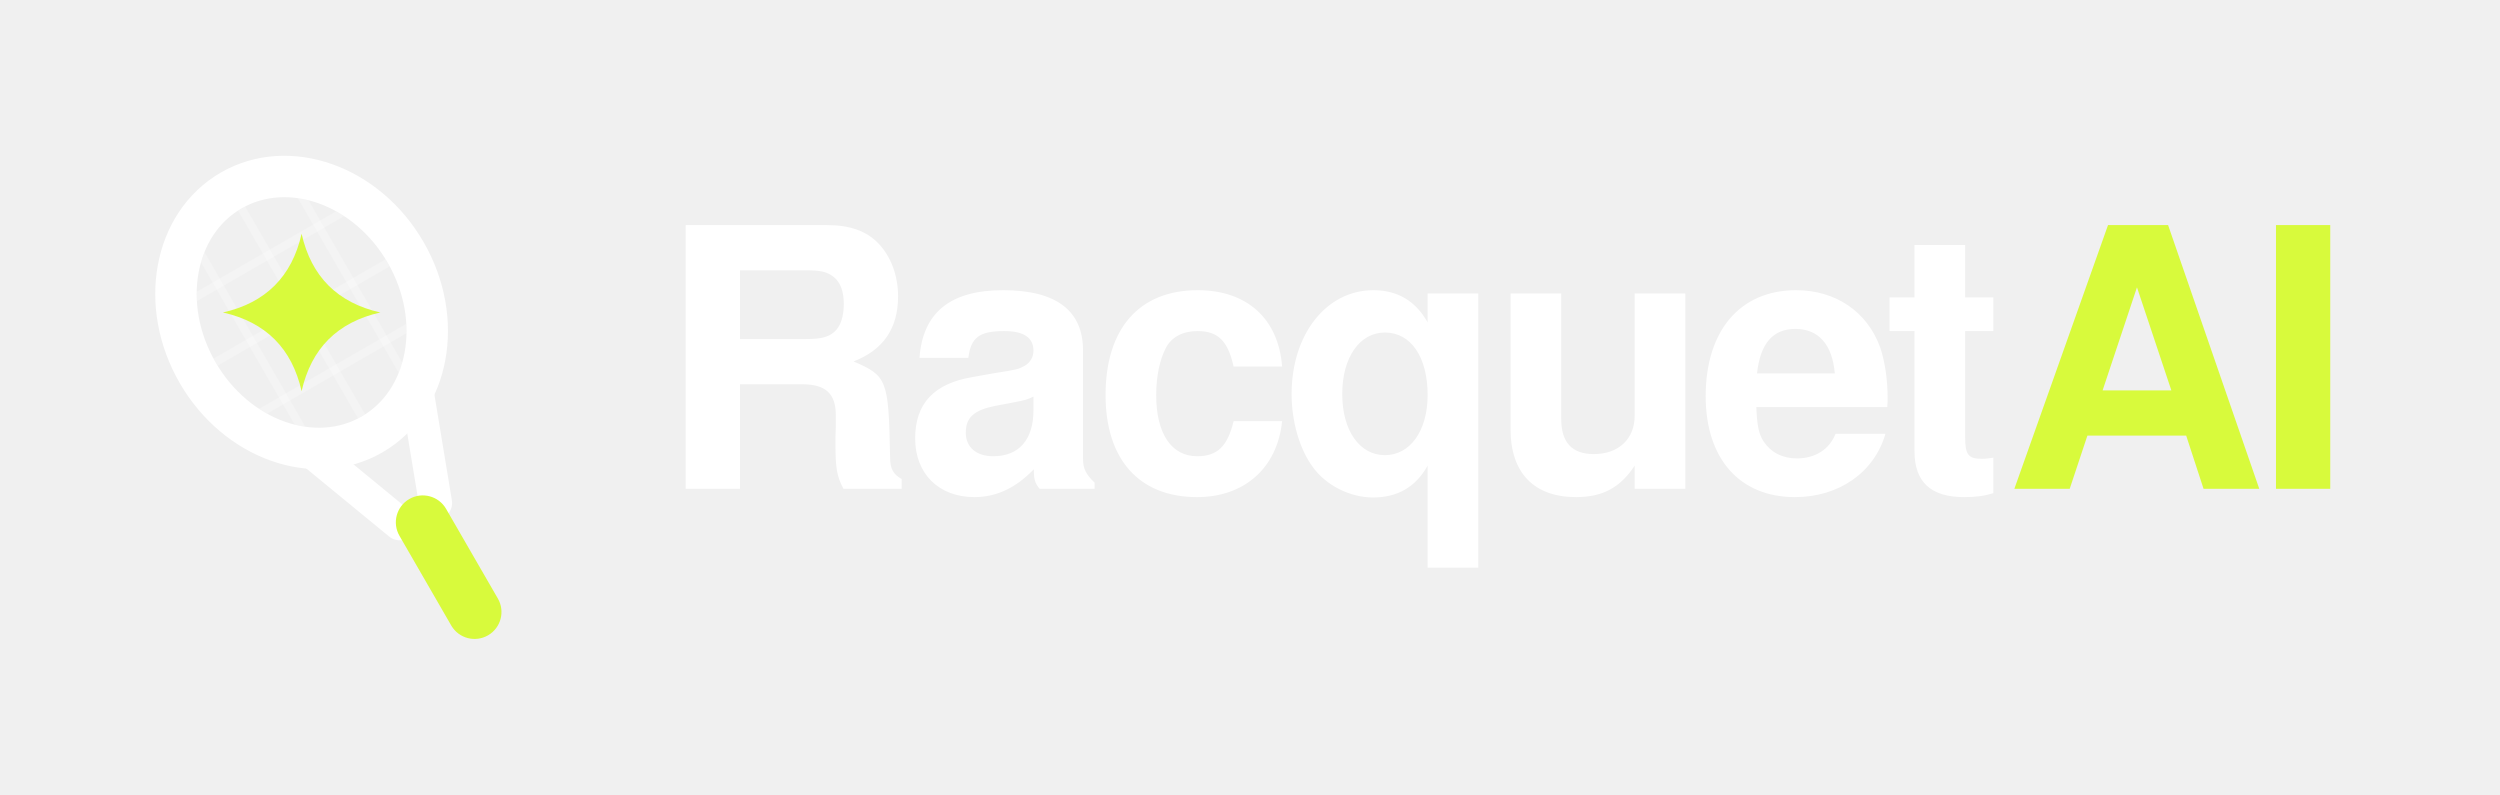
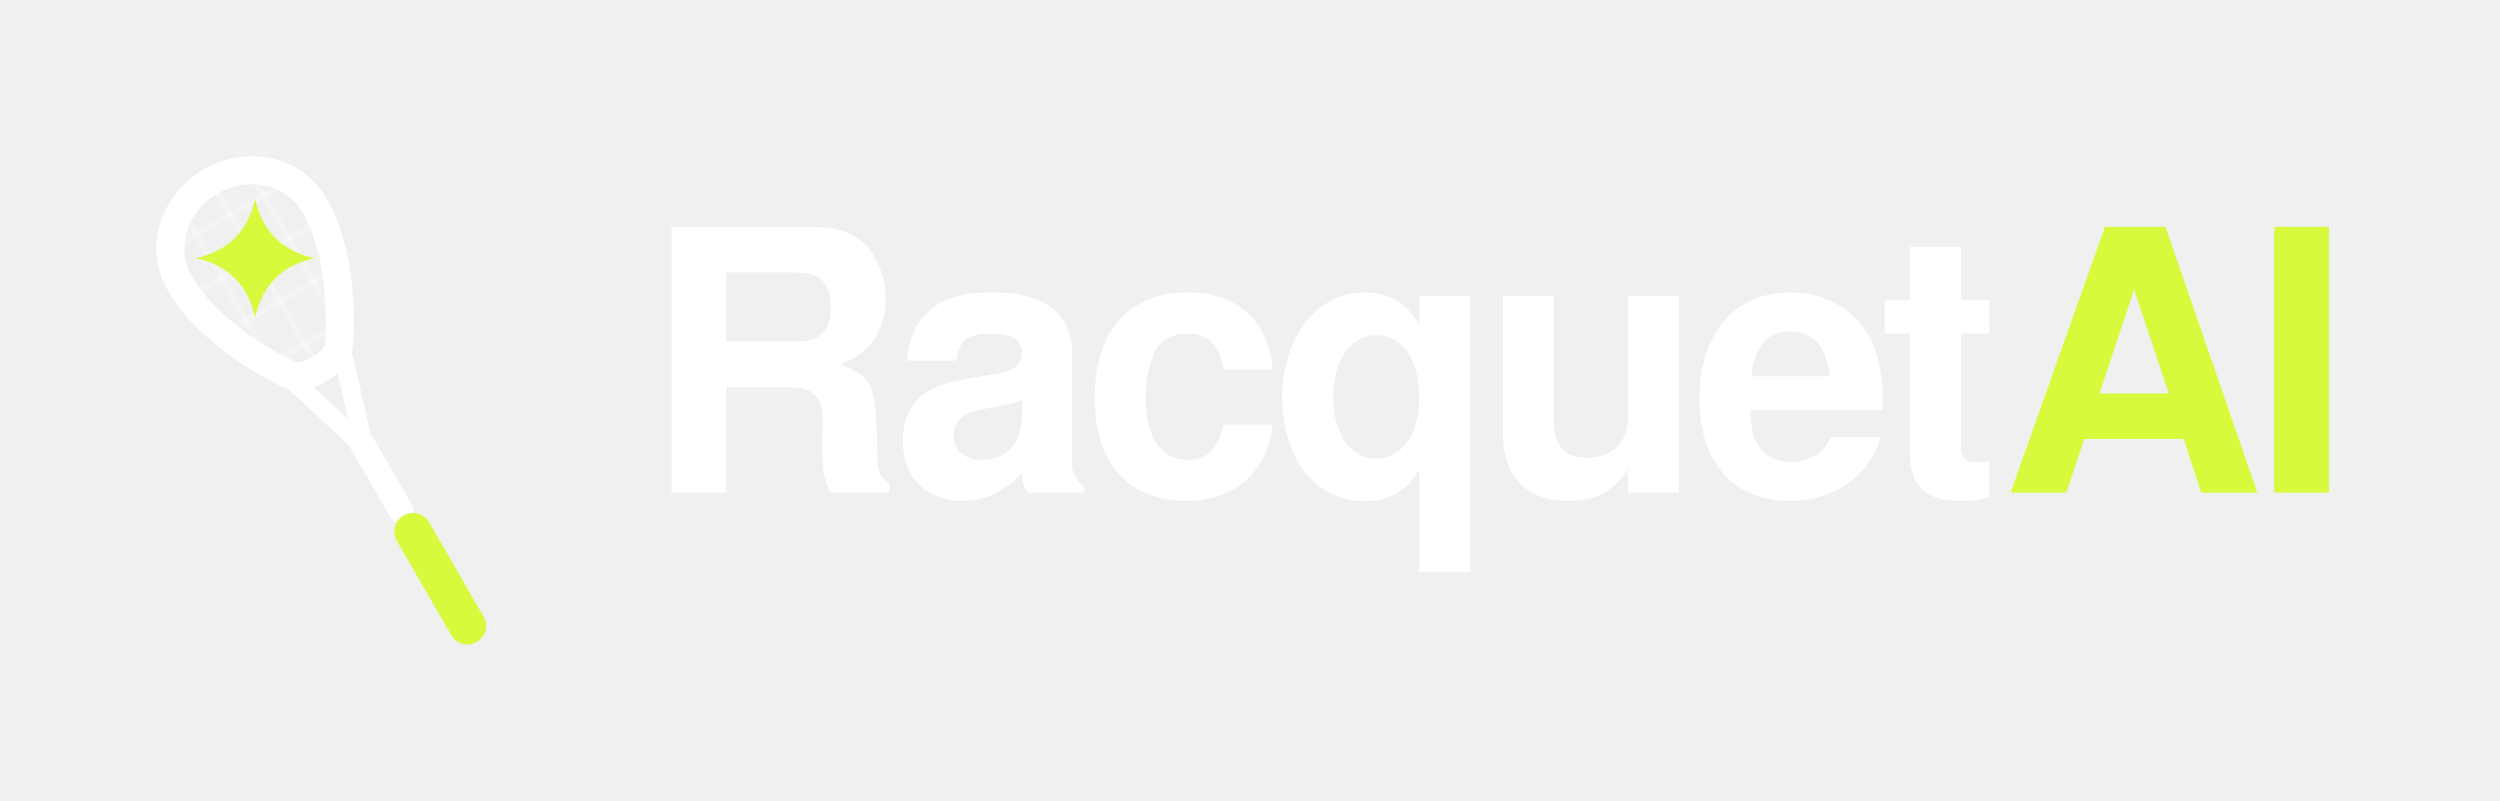
- <svg xmlns="http://www.w3.org/2000/svg" width="1161" height="369" viewBox="0 0 1161 369" role="img" aria-label="RacquetAI">
+ <svg xmlns="http://www.w3.org/2000/svg" width="1152" height="369" viewBox="0 0 1152 369" role="img" aria-label="RacquetAI">
  <defs>
    <clipPath id="racquetai-bed">
-       <ellipse cx="0" cy="-96" rx="96" ry="116" />
+       <path d="M 0 -227 C 47 -227 85 -195 85 -150 C 85 -97 58 -35 28 12 C 18 27 -18 27 -28 12 C -58 -35 -85 -97 -85 -150 C -85 -195 -47 -227 0 -227 Z" />
    </clipPath>
  </defs>
-   <svg x="8.5" y="40.5" width="288" height="288" viewBox="0 0 512 512">
-     <g transform="translate(277.5 261.5) rotate(-30) scale(0.855) translate(0 -6)">
+   <svg x="4" y="40.5" width="288" height="288" viewBox="0 0 512 512">
+     <g transform="translate(243.3 211.2) rotate(-30) scale(0.637)">
      <g clip-path="url(#racquetai-bed)" stroke="#FFFFFF" stroke-opacity="0.24" stroke-width="8" stroke-linecap="round">
-         <path d="M -56 -240 V 40 M 0 -240 V 40 M 56 -240 V 40" />
-         <path d="M -130 -160 H 130 M -130 -96 H 130 M -130 -32 H 130" />
+         <path d="M -50 -252 V 40 M 0 -252 V 40 M 50 -252 V 40" />
+         <path d="M -110 -194 H 110 M -110 -130 H 110 M -110 -66 H 110 M -110 -2 H 110" />
      </g>
-       <ellipse cx="0" cy="-96" rx="116" ry="136" fill="none" stroke="#FFFFFF" stroke-width="40" />
-       <path d="M -61 19 L -20 128 M 61 19 L 20 128" fill="none" stroke="#FFFFFF" stroke-width="32" stroke-linecap="round" />
-       <rect x="-26" y="112" width="52" height="152" rx="26" fill="#D8FA3C" />
-       <path transform="translate(0 -96) rotate(30)" d="M 0 -76 Q 14 -14 76 0 Q 14 14 0 76 Q -14 14 -76 0 Q -14 -14 0 -76 Z" fill="#D8FA3C" />
+       <path d="M 0 -244 C 52 -244 100 -206 100 -150 C 100 -92 70 -28 38 20 C 26 40 -26 40 -38 20 C -70 -28 -100 -92 -100 -150 C -100 -206 -52 -244 0 -244 Z" fill="none" stroke="#FFFFFF" stroke-width="36" />
+       <path d="M -44 6 L -5 134 M 44 6 L 5 134" fill="none" stroke="#FFFFFF" stroke-width="24" stroke-linecap="round" />
+       <rect x="-16" y="126" width="32" height="136" rx="16" fill="#FFFFFF" />
+       <rect x="-24" y="252" width="48" height="188" rx="24" fill="#D8FA3C" />
+       <path transform="translate(0 -130) rotate(30)" d="M 0 -76 Q 14 -14 76 0 Q 14 14 0 76 Q -14 14 -76 0 Q -14 -14 0 -76 Z" fill="#D8FA3C" />
    </g>
  </svg>
-   <text x="305" y="227" font-family="-apple-system, SF Pro Display, Helvetica Neue, Helvetica, Arial, sans-serif" font-size="168" font-weight="700" letter-spacing="-6" fill="#FFFFFF">Racquet<tspan fill="#D8FA3C">AI</tspan>
+   <text x="296" y="227" font-family="-apple-system, SF Pro Display, Helvetica Neue, Helvetica, Arial, sans-serif" font-size="168" font-weight="700" letter-spacing="-6" fill="#FFFFFF">Racquet<tspan fill="#D8FA3C">AI</tspan>
  </text>
</svg>
